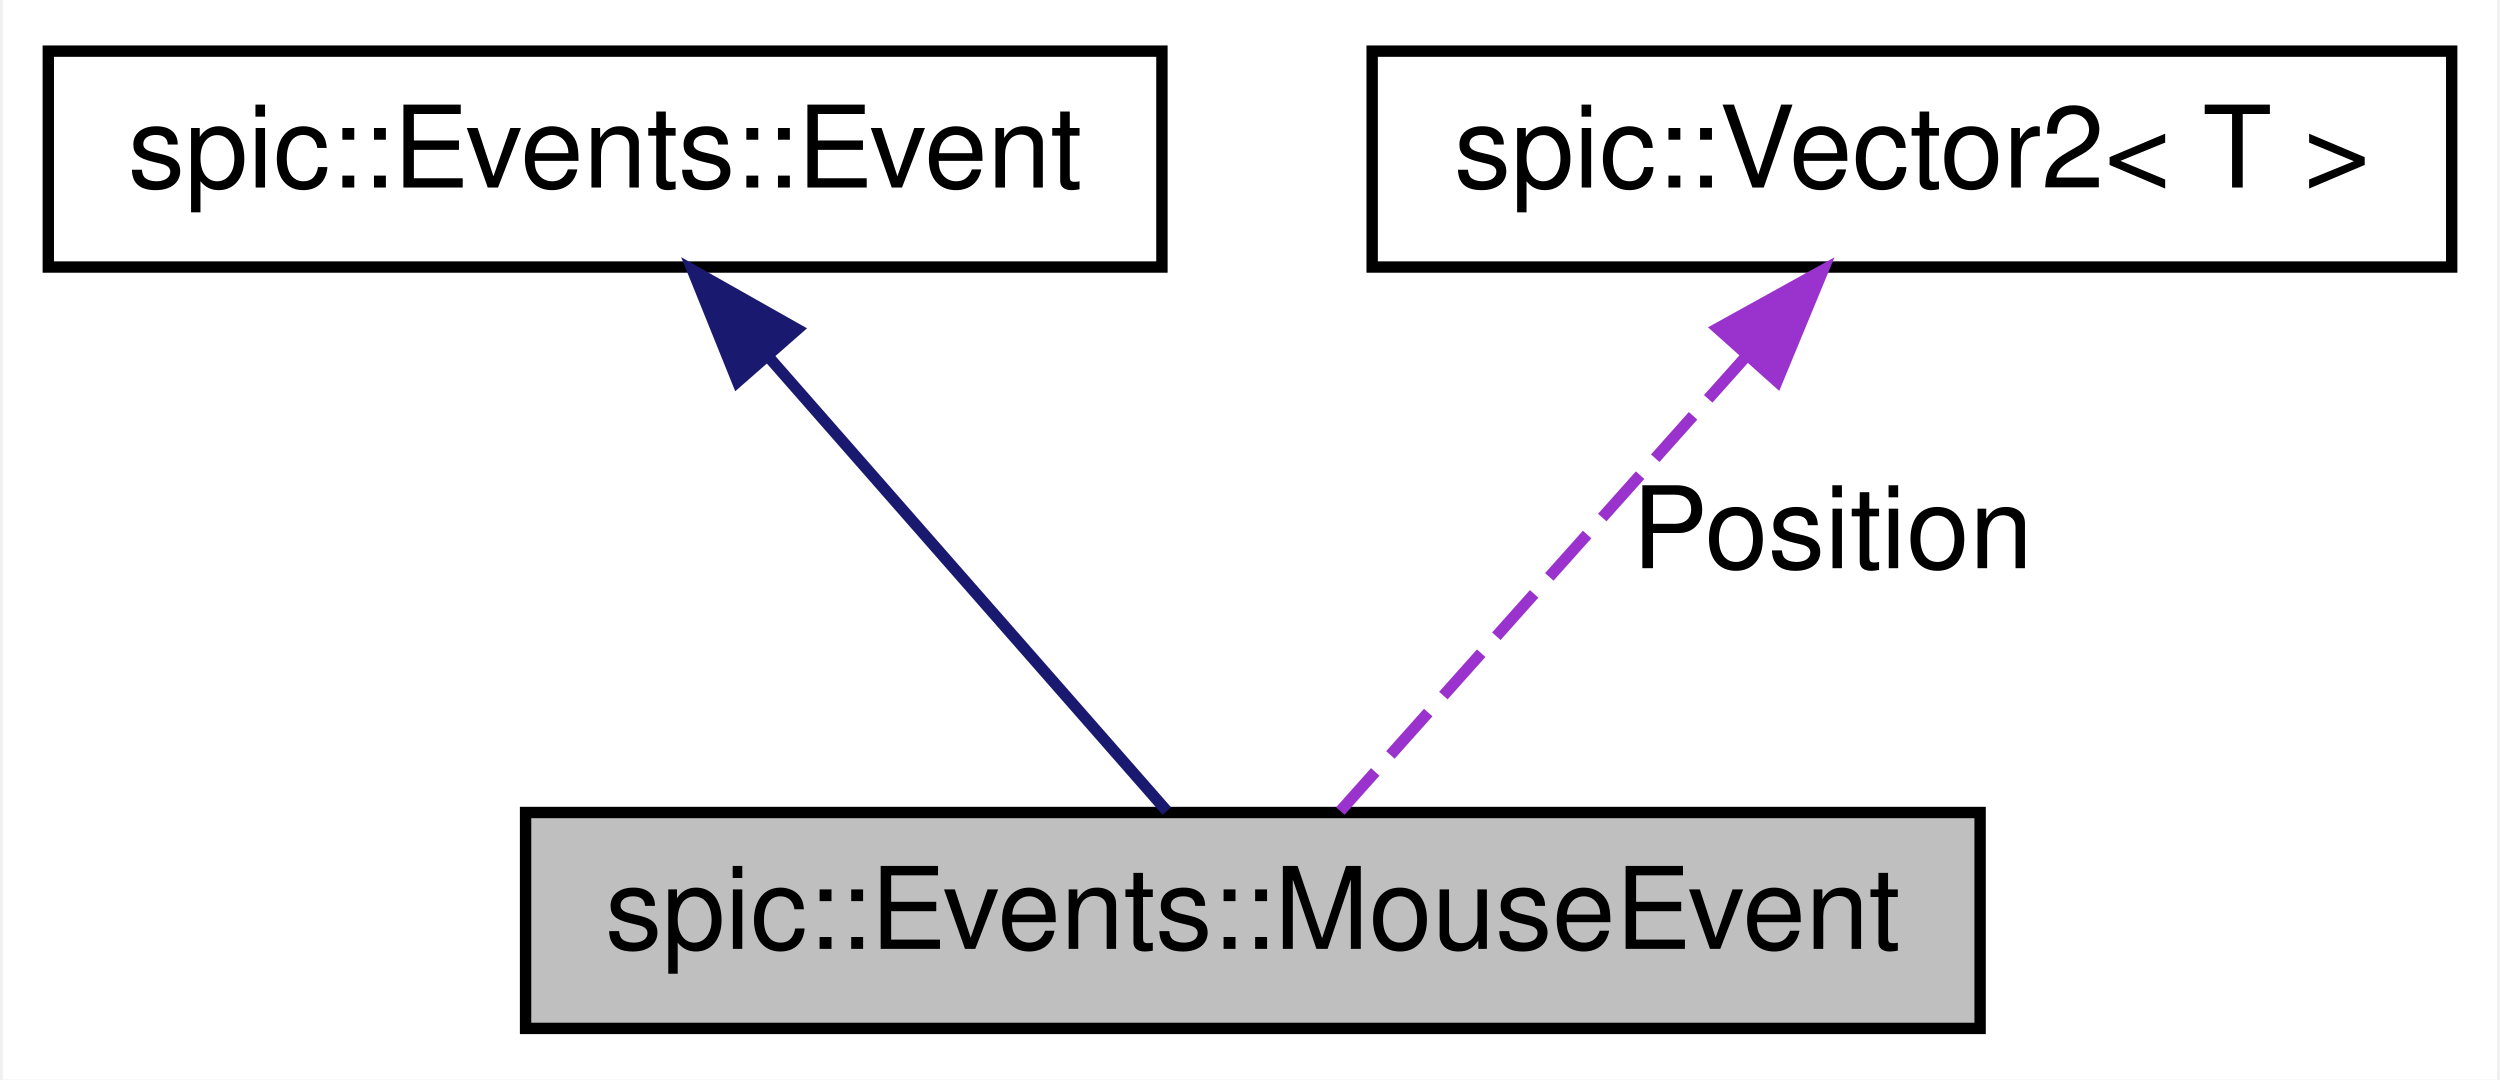
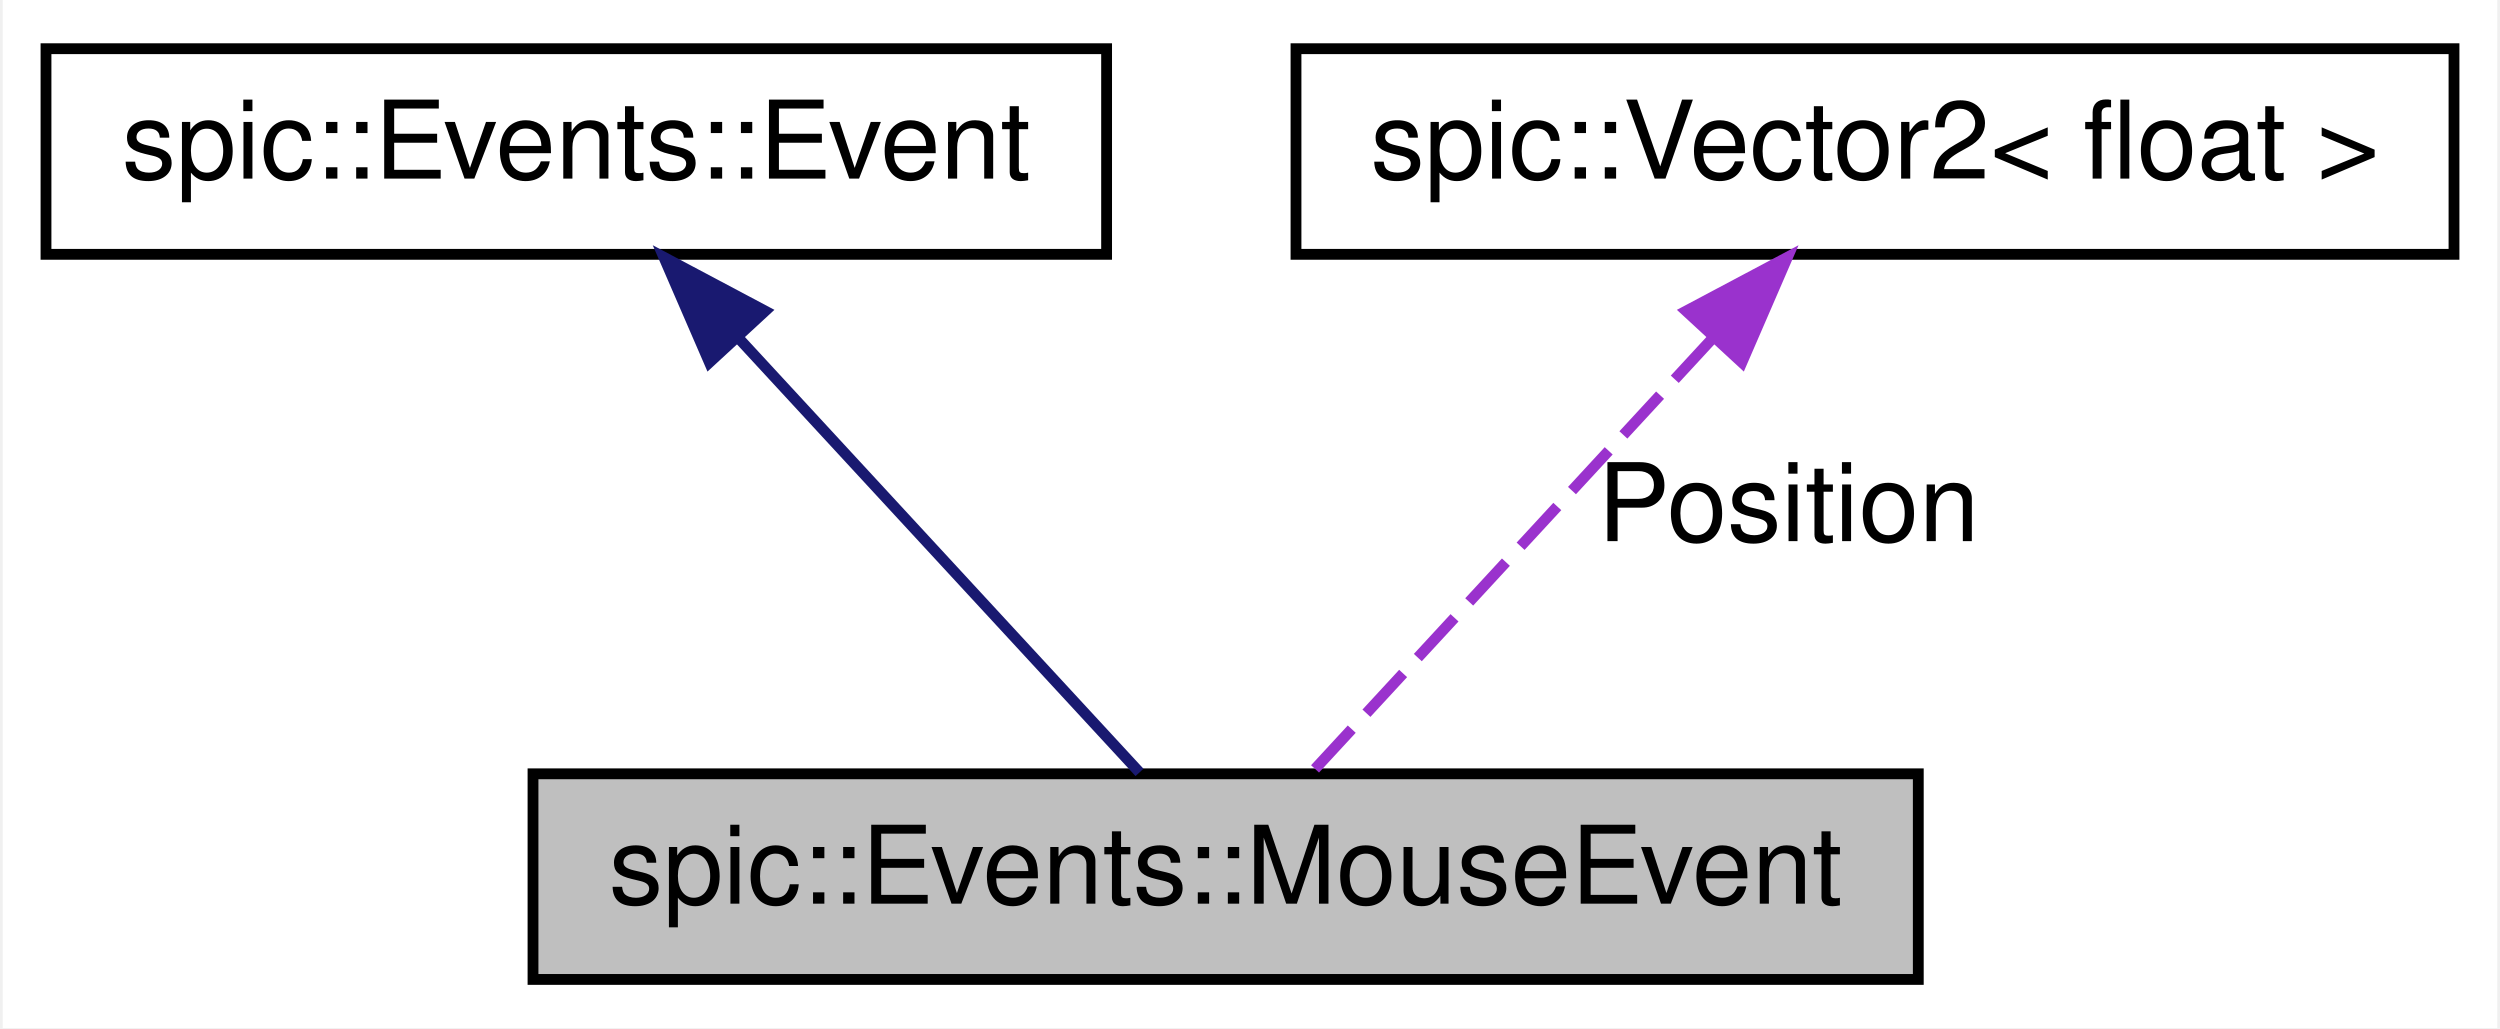
- <svg xmlns="http://www.w3.org/2000/svg" xmlns:xlink="http://www.w3.org/1999/xlink" width="220pt" height="95pt" viewBox="0.00 0.00 219.50 95.00">
+ <svg xmlns="http://www.w3.org/2000/svg" xmlns:xlink="http://www.w3.org/1999/xlink" width="231pt" height="95pt" viewBox="0.00 0.00 230.50 95.00">
  <g id="graph0" class="graph" transform="scale(1 1) rotate(0) translate(4 91)">
-     <polygon fill="white" stroke="transparent" points="-4,4 -4,-91 215.5,-91 215.5,4 -4,4" />
+     <polygon fill="white" stroke="transparent" points="-4,4 -4,-91 226.5,-91 226.5,4 -4,4" />
    <g id="node1" class="node">
      <g id="a_node1">
        <a xlink:title=" ">
-           <polygon fill="#bfbfbf" stroke="black" points="42,-0.5 42,-19.5 170,-19.5 170,-0.5 42,-0.5" />
-           <text text-anchor="middle" x="106" y="-7.5" font-family="Helvetica,sans-Serif" font-size="10.00">spic::Events::MouseEvent</text>
+           <polygon fill="#bfbfbf" stroke="black" points="45,-0.5 45,-19.5 173,-19.5 173,-0.5 45,-0.5" />
+           <text text-anchor="middle" x="109" y="-7.5" font-family="Helvetica,sans-Serif" font-size="10.00">spic::Events::MouseEvent</text>
        </a>
      </g>
    </g>
    <g id="node2" class="node">
      <g id="a_node2">
        <a xlink:href="structspic_1_1Events_1_1Event.html" target="_top" xlink:title=" ">
          <polygon fill="white" stroke="black" points="0,-67.5 0,-86.5 98,-86.5 98,-67.5 0,-67.5" />
          <text text-anchor="middle" x="49" y="-74.5" font-family="Helvetica,sans-Serif" font-size="10.00">spic::Events::Event</text>
        </a>
      </g>
    </g>
    <g id="edge1" class="edge">
-       <path fill="none" stroke="midnightblue" d="M63.35,-59.63C74.5,-46.92 89.52,-29.8 98.43,-19.63" />
-       <polygon fill="midnightblue" stroke="midnightblue" points="60.65,-57.41 56.69,-67.23 65.91,-62.02 60.65,-57.41" />
+       <path fill="none" stroke="midnightblue" d="M64.11,-59.63C75.84,-46.92 91.65,-29.8 101.04,-19.63" />
+       <polygon fill="midnightblue" stroke="midnightblue" points="61.3,-57.51 57.09,-67.23 66.45,-62.26 61.3,-57.51" />
    </g>
    <g id="node3" class="node">
      <g id="a_node3">
-         <a xlink:href="structspic_1_1Vector2.html" target="_top" xlink:title="Struct representing both a 2D point and a 2D vector.">
-           <polygon fill="white" stroke="black" points="116.5,-67.5 116.5,-86.5 211.5,-86.5 211.5,-67.5 116.5,-67.5" />
-           <text text-anchor="middle" x="164" y="-74.5" font-family="Helvetica,sans-Serif" font-size="10.00">spic::Vector2&lt; T &gt;</text>
+         <a xlink:href="structspic_1_1Vector2.html" target="_top" xlink:title=" ">
+           <polygon fill="white" stroke="black" points="115.5,-67.5 115.5,-86.5 222.5,-86.5 222.5,-67.5 115.5,-67.5" />
+           <text text-anchor="middle" x="169" y="-74.5" font-family="Helvetica,sans-Serif" font-size="10.00">spic::Vector2&lt; float &gt;</text>
        </a>
      </g>
    </g>
    <g id="edge2" class="edge">
-       <path fill="none" stroke="#9a32cd" stroke-dasharray="5,2" d="M149.4,-59.63C138.05,-46.92 122.77,-29.8 113.7,-19.63" />
-       <polygon fill="#9a32cd" stroke="#9a32cd" points="146.91,-62.1 156.18,-67.23 152.13,-57.44 146.91,-62.1" />
-       <text text-anchor="middle" x="157" y="-41" font-family="Helvetica,sans-Serif" font-size="10.00"> Position</text>
+       <path fill="none" stroke="#9a32cd" stroke-dasharray="5,2" d="M153.89,-59.63C142.16,-46.92 126.35,-29.8 116.96,-19.63" />
+       <polygon fill="#9a32cd" stroke="#9a32cd" points="151.55,-62.26 160.91,-67.23 156.7,-57.51 151.55,-62.26" />
+       <text text-anchor="middle" x="161" y="-41" font-family="Helvetica,sans-Serif" font-size="10.00"> Position</text>
    </g>
  </g>
</svg>
